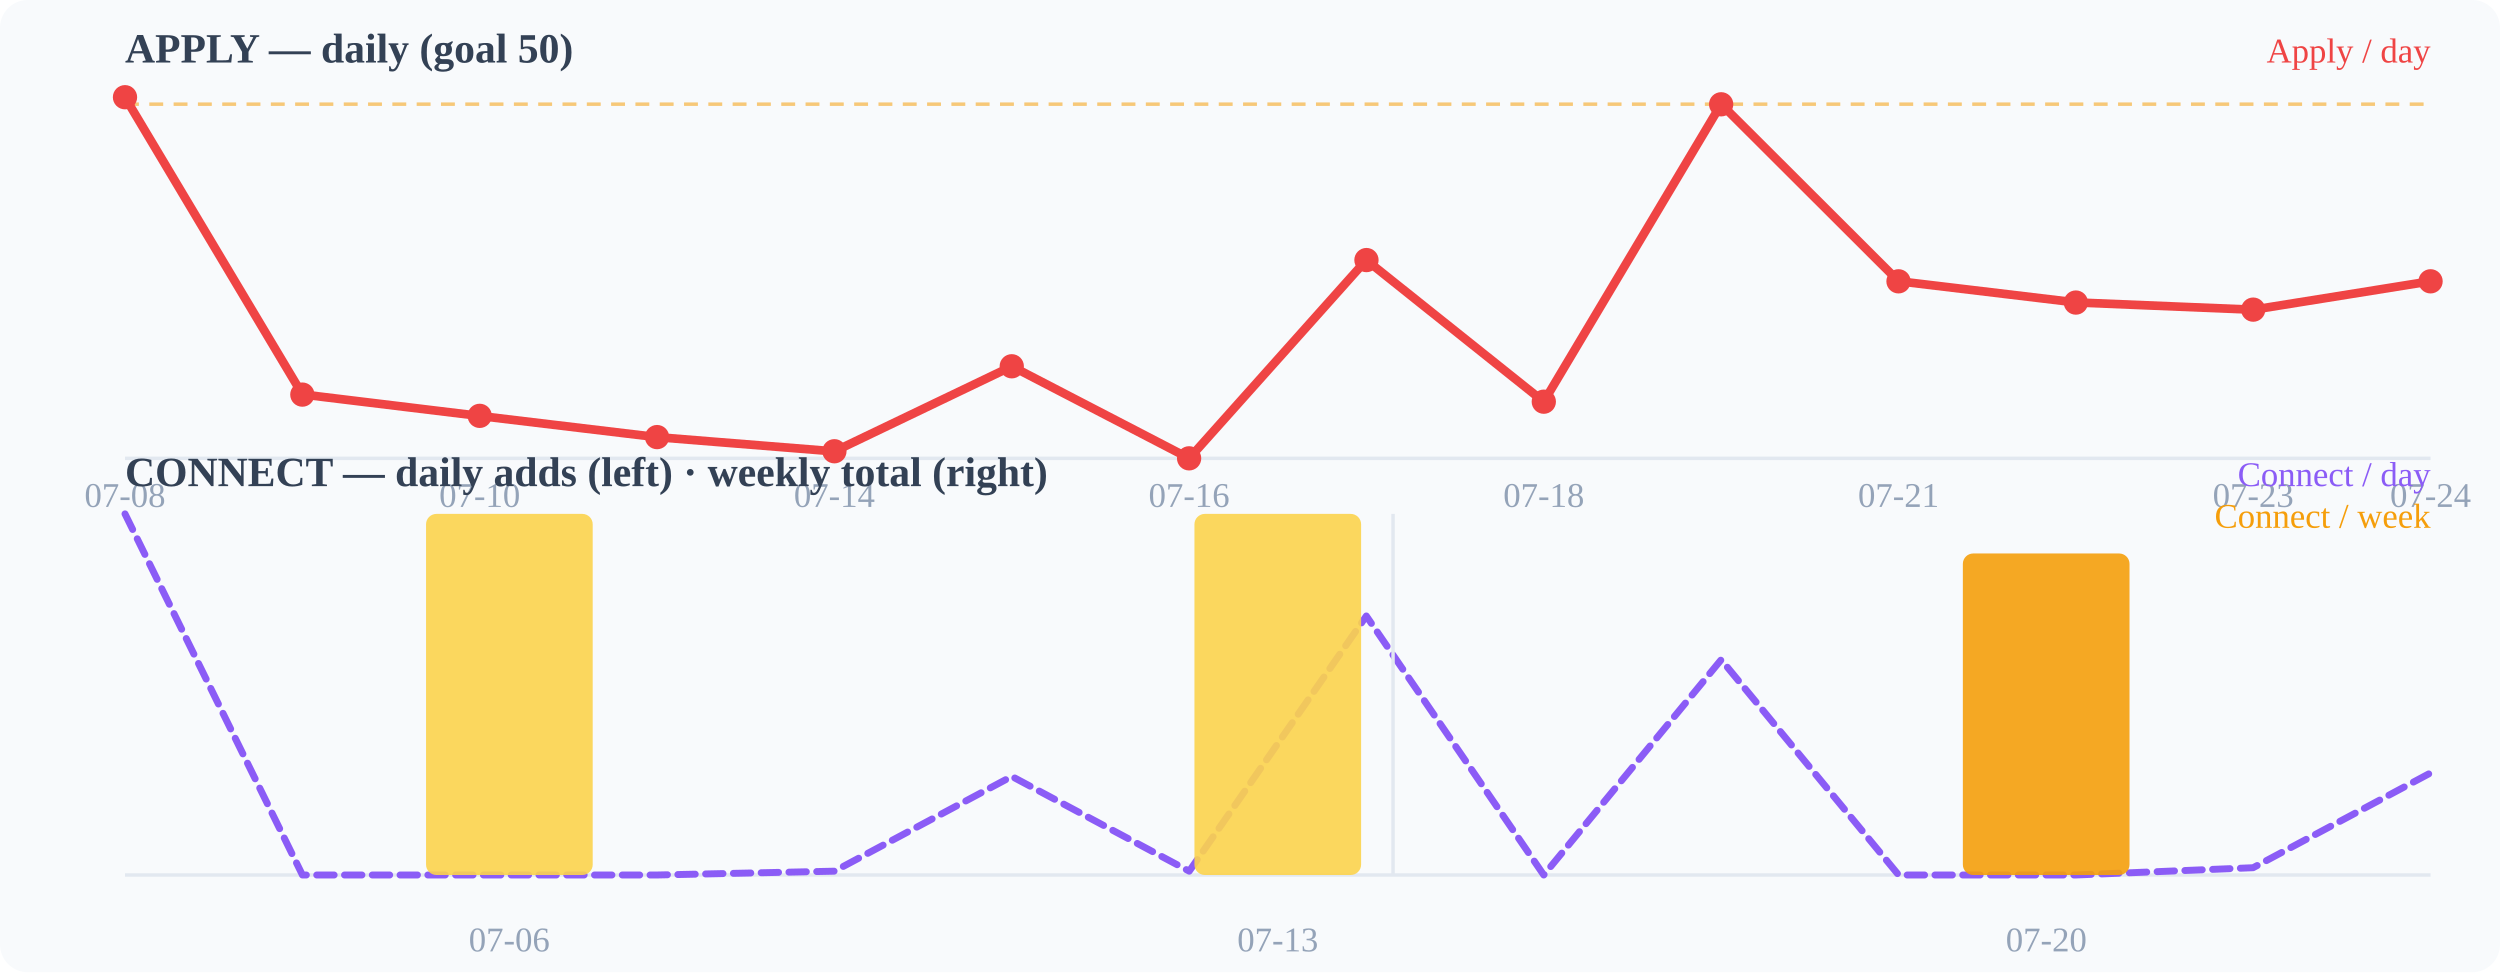
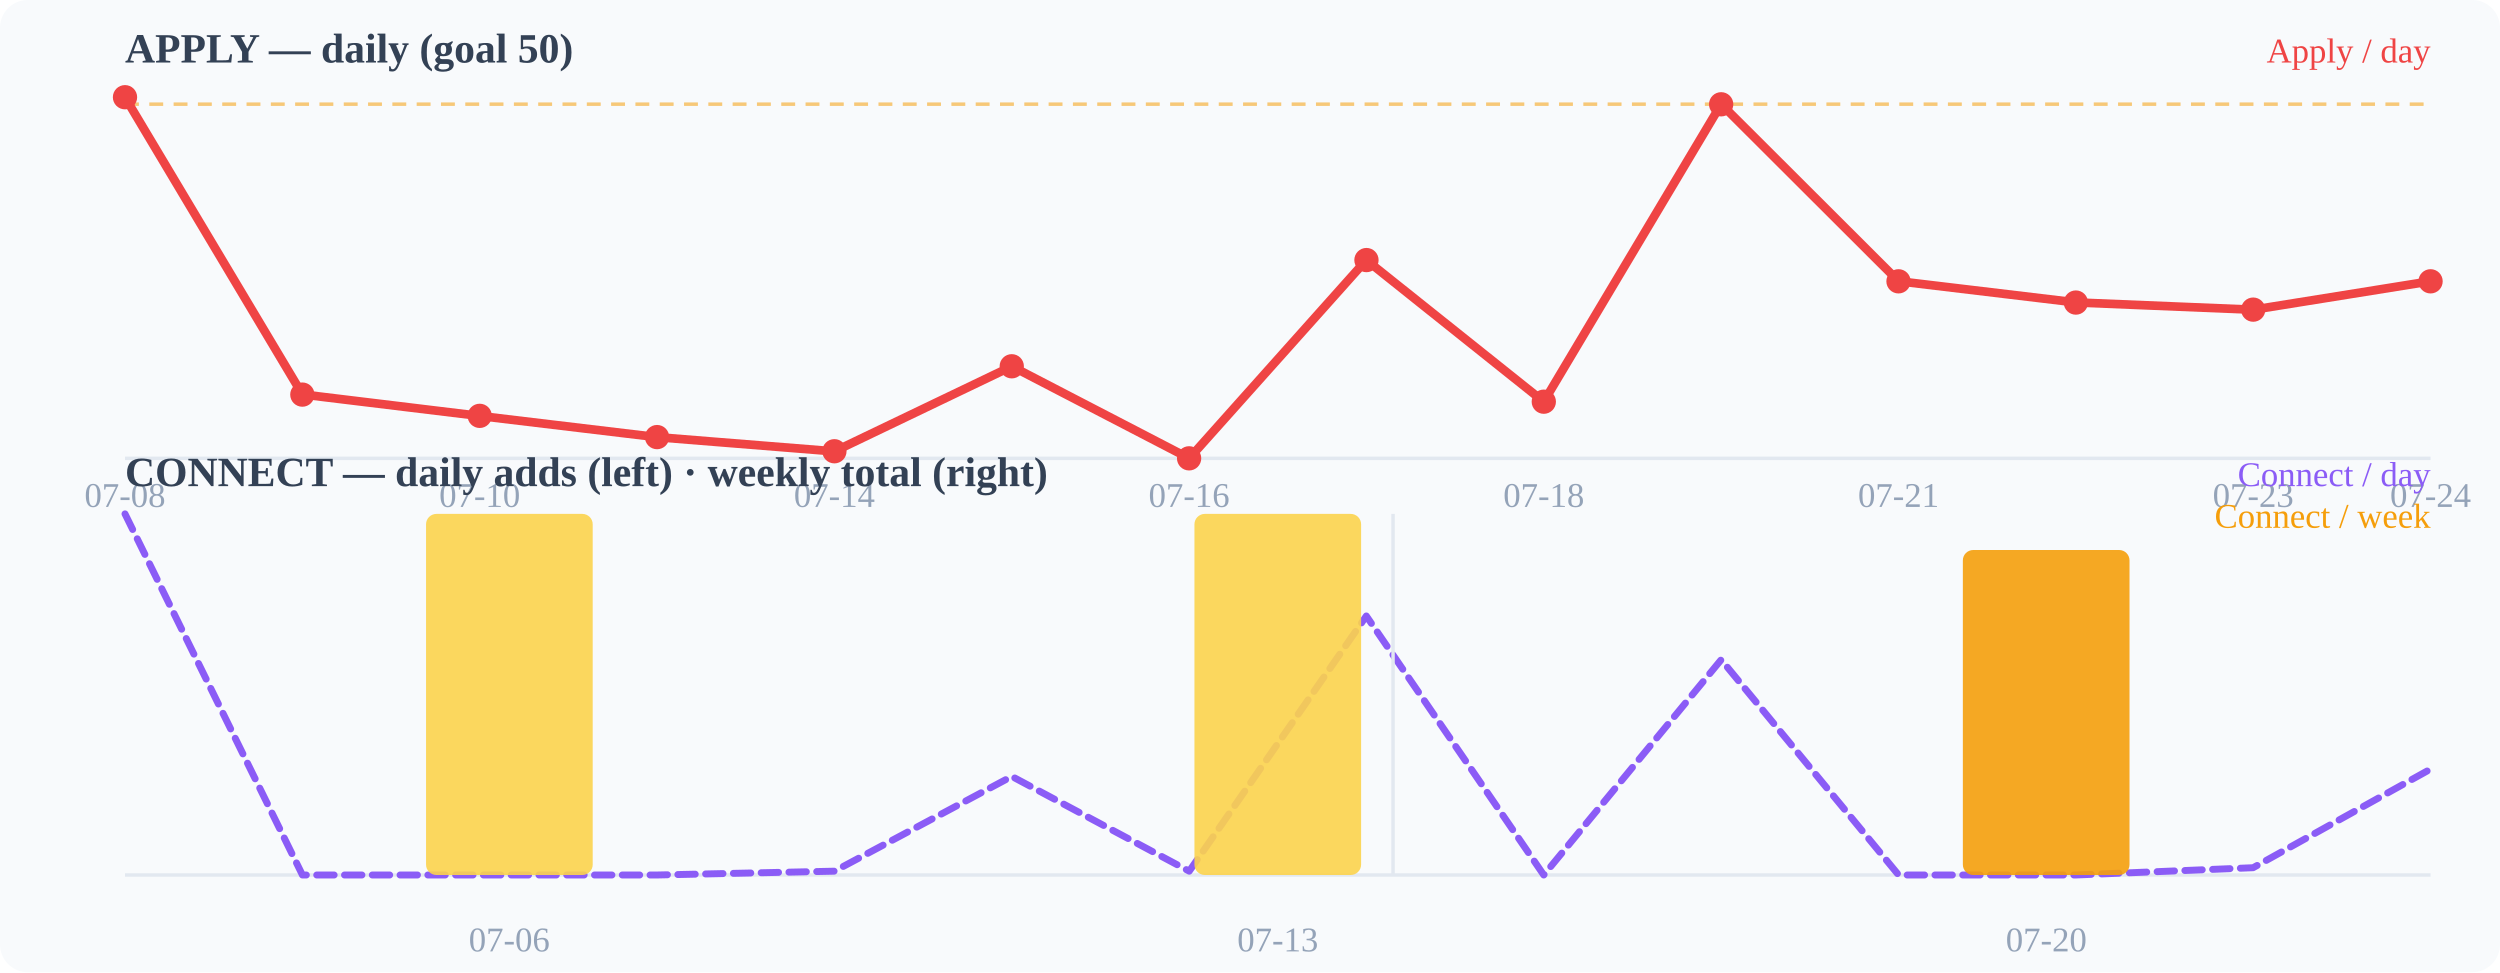
<svg xmlns="http://www.w3.org/2000/svg" width="720" height="280" viewBox="0 0 720 280">
  <rect width="720" height="280" fill="#f8fafc" rx="8" />
  <text x="36" y="18" font-size="12" font-weight="600" fill="#334155">APPLY — daily (goal 50)</text>
  <line x1="36" y1="132" x2="700" y2="132" stroke="#e2e8f0" stroke-width="1" />
  <line x1="36" y1="30.0" x2="700" y2="30.0" stroke="#f59e0b" stroke-width="1" stroke-dasharray="4 3" opacity="0.55" />
  <polyline points="36.0,28.0 87.1,113.6 138.2,119.8 189.2,125.9 240.3,130.0 291.4,105.5 342.5,132.0 393.5,74.9 444.6,115.7 495.7,30.0 546.8,81.0 597.8,87.1 648.9,89.2 700.0,81.0" fill="none" stroke="#ef4444" stroke-width="2.5" stroke-linecap="round" stroke-linejoin="round" />
  <circle cx="36" cy="28" r="3.5" fill="#ef4444" />
  <circle cx="87.077" cy="113.647" r="3.5" fill="#ef4444" />
  <circle cx="138.154" cy="119.765" r="3.5" fill="#ef4444" />
  <circle cx="189.231" cy="125.882" r="3.5" fill="#ef4444" />
  <circle cx="240.308" cy="129.961" r="3.5" fill="#ef4444" />
  <circle cx="291.385" cy="105.49" r="3.5" fill="#ef4444" />
  <circle cx="342.462" cy="132" r="3.5" fill="#ef4444" />
  <circle cx="393.538" cy="74.902" r="3.5" fill="#ef4444" />
  <circle cx="444.615" cy="115.686" r="3.5" fill="#ef4444" />
  <circle cx="495.692" cy="30.039" r="3.5" fill="#ef4444" />
  <circle cx="546.769" cy="81.02" r="3.5" fill="#ef4444" />
  <circle cx="597.846" cy="87.137" r="3.5" fill="#ef4444" />
  <circle cx="648.923" cy="89.176" r="3.5" fill="#ef4444" />
  <circle cx="700" cy="81.02" r="3.5" fill="#ef4444" />
  <text x="36" y="146" font-size="10" fill="#94a3b8" text-anchor="middle">07-08</text>
  <text x="138.154" y="146" font-size="10" fill="#94a3b8" text-anchor="middle">07-10</text>
  <text x="240.308" y="146" font-size="10" fill="#94a3b8" text-anchor="middle">07-14</text>
  <text x="342.462" y="146" font-size="10" fill="#94a3b8" text-anchor="middle">07-16</text>
  <text x="444.615" y="146" font-size="10" fill="#94a3b8" text-anchor="middle">07-18</text>
  <text x="546.769" y="146" font-size="10" fill="#94a3b8" text-anchor="middle">07-21</text>
  <text x="648.923" y="146" font-size="10" fill="#94a3b8" text-anchor="middle">07-23</text>
  <text x="700" y="146" font-size="10" fill="#94a3b8" text-anchor="middle">07-24</text>
  <text x="36" y="140" font-size="12" font-weight="600" fill="#334155">CONNECT — daily adds (left) · weekly total (right)</text>
  <line x1="36" y1="252" x2="700" y2="252" stroke="#e2e8f0" stroke-width="1" />
-   <polyline points="36.0,148.0 87.1,252.0 138.2,252.0 189.2,252.0 240.3,250.9 291.4,223.6 342.5,250.9 393.5,177.4 444.6,252.0 495.7,190.0 546.8,252.0 597.8,252.0 648.9,249.9 700.0,222.6" fill="none" stroke="#8b5cf6" stroke-width="2" stroke-linecap="round" stroke-linejoin="round" stroke-dasharray="5 3" />
+   <polyline points="36.0,148.0 87.1,252.0 138.2,252.0 189.2,252.0 240.3,250.9 291.4,223.6 342.5,250.9 393.5,177.4 444.6,252.0 495.7,190.0 546.8,252.0 597.8,252.0 648.9,249.9 700.0,221.5" fill="none" stroke="#8b5cf6" stroke-width="2" stroke-linecap="round" stroke-linejoin="round" stroke-dasharray="5 3" />
  <rect x="122.7" y="148.0" width="48" height="104.0" rx="3" fill="#fcd34d" opacity="0.9" />
  <rect x="344.0" y="148.0" width="48" height="104.0" rx="3" fill="#fcd34d" opacity="0.9" />
-   <rect x="565.3" y="159.4" width="48" height="92.6" rx="3" fill="#f59e0b" opacity="0.9" />
+   <rect x="565.3" y="158.4" width="48" height="93.6" rx="3" fill="#f59e0b" opacity="0.9" />
  <line x1="401.2" y1="148" x2="401.2" y2="252" stroke="#e2e8f0" stroke-width="1" />
  <text x="146.667" y="274" font-size="10" fill="#94a3b8" text-anchor="middle">07-06</text>
  <text x="368" y="274" font-size="10" fill="#94a3b8" text-anchor="middle">07-13</text>
  <text x="589.333" y="274" font-size="10" fill="#94a3b8" text-anchor="middle">07-20</text>
  <text x="700" y="18" font-size="10" fill="#ef4444" text-anchor="end">Apply / day</text>
  <text x="700" y="140" font-size="10" fill="#8b5cf6" text-anchor="end">Connect / day</text>
  <text x="700" y="152" font-size="10" fill="#f59e0b" text-anchor="end">Connect / week</text>
</svg>
